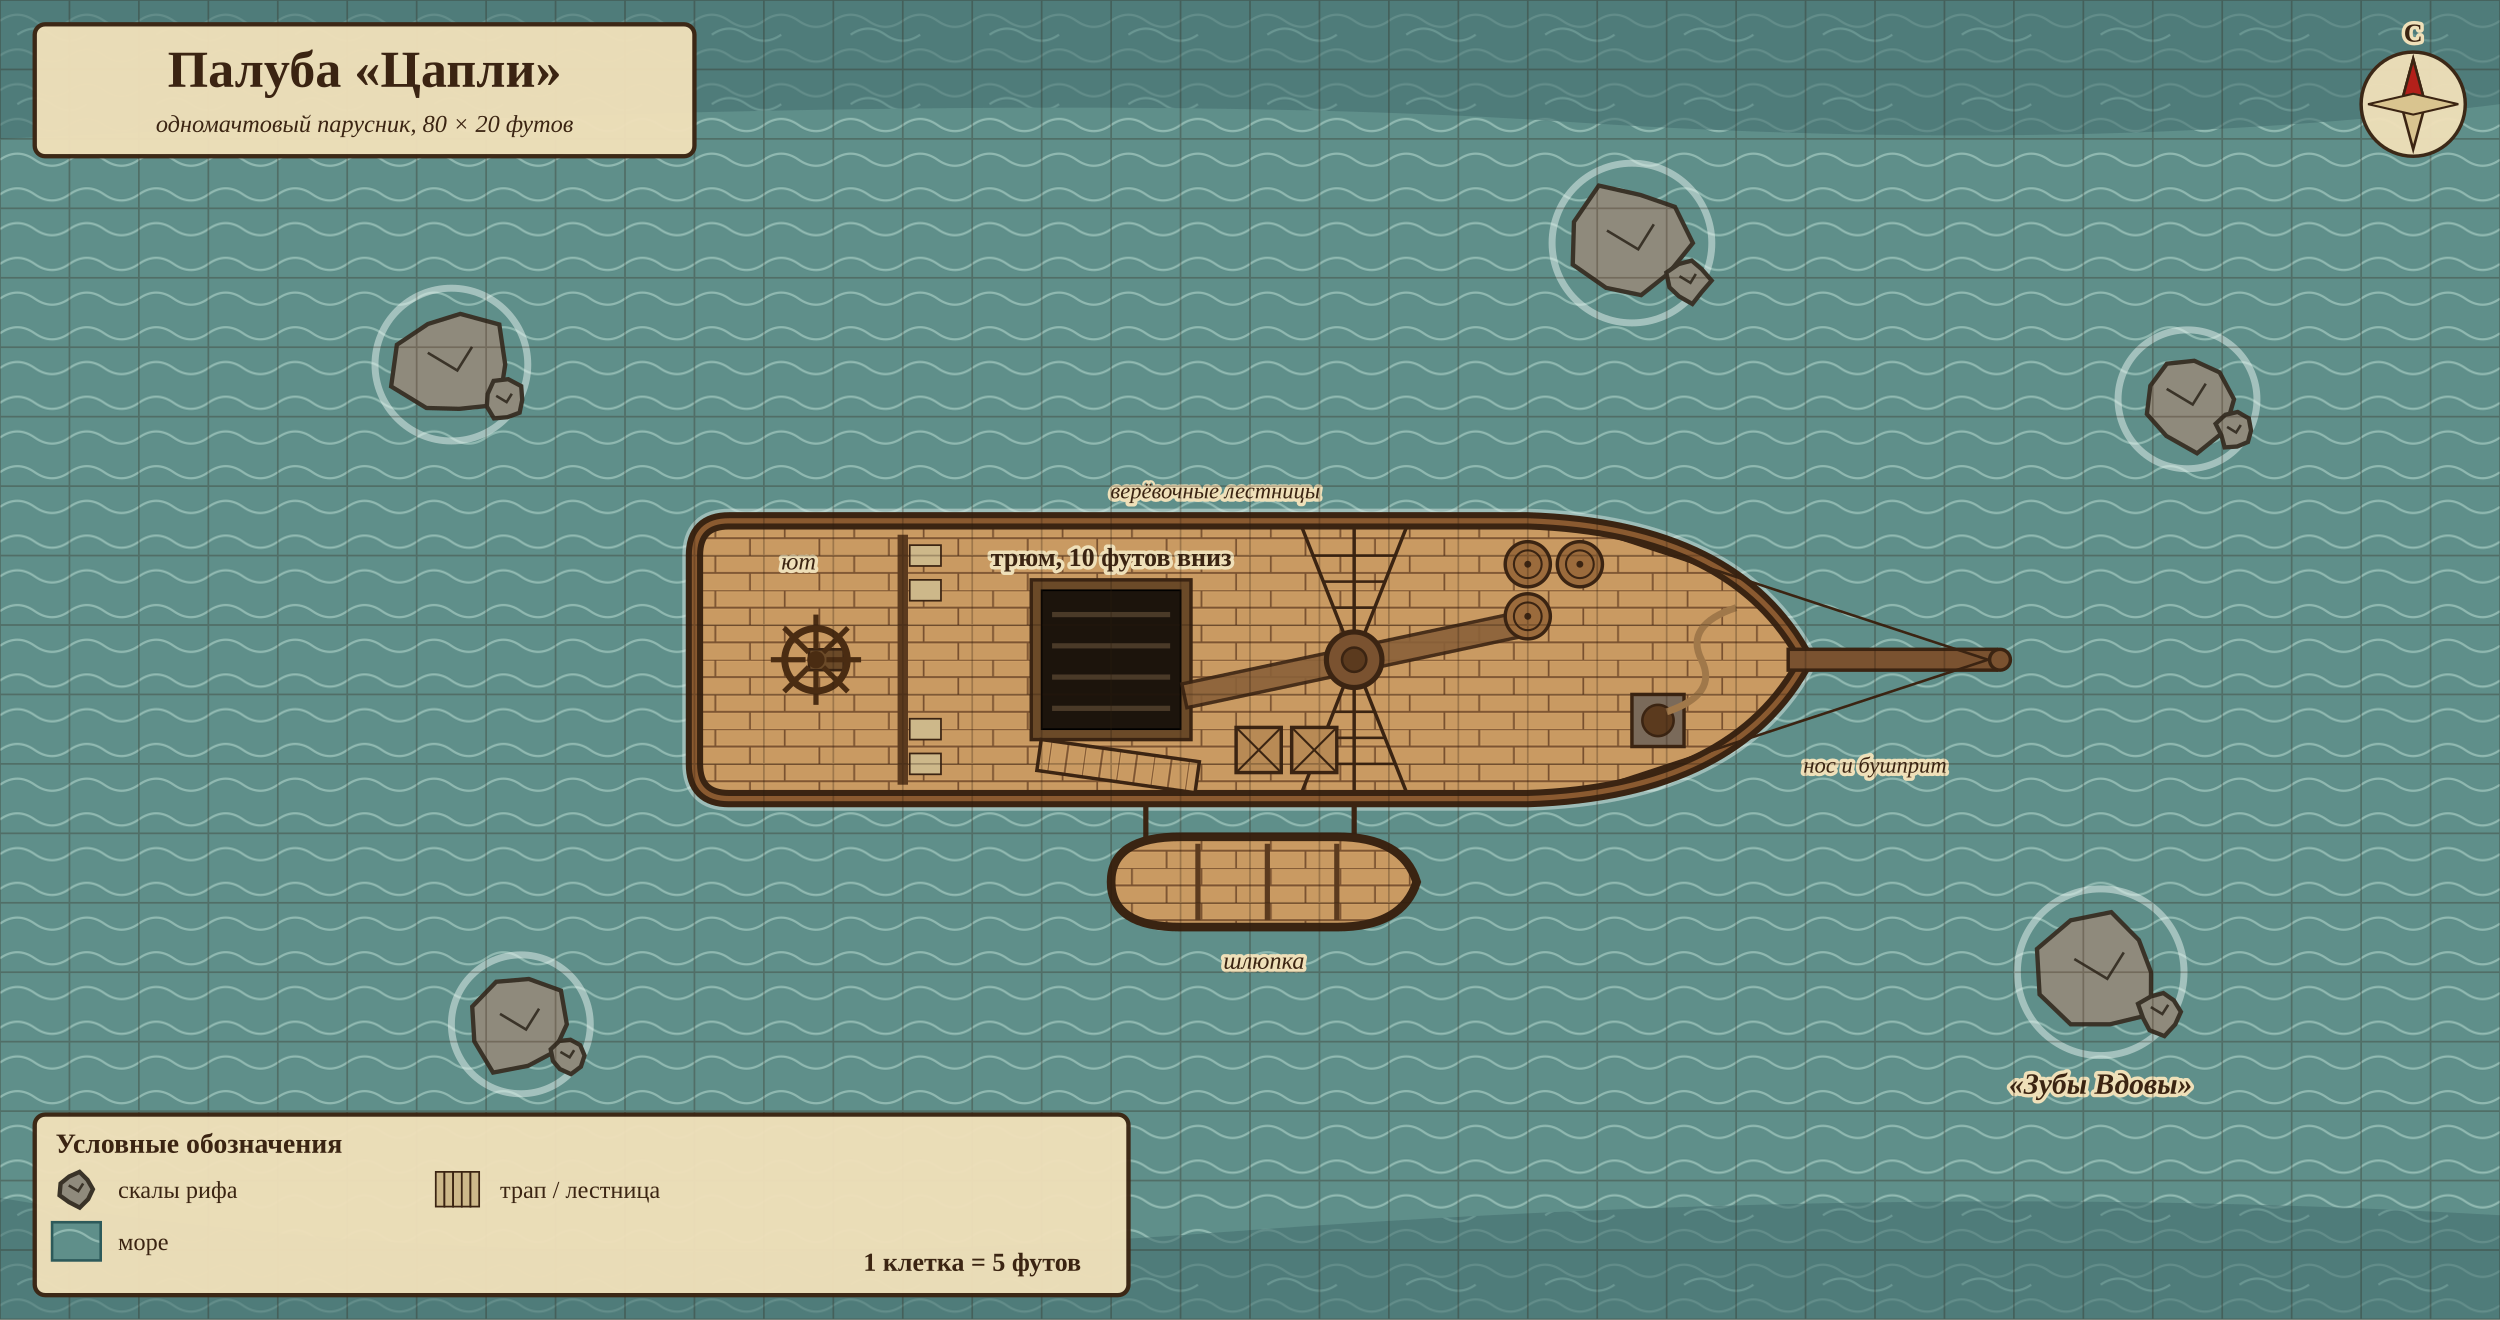
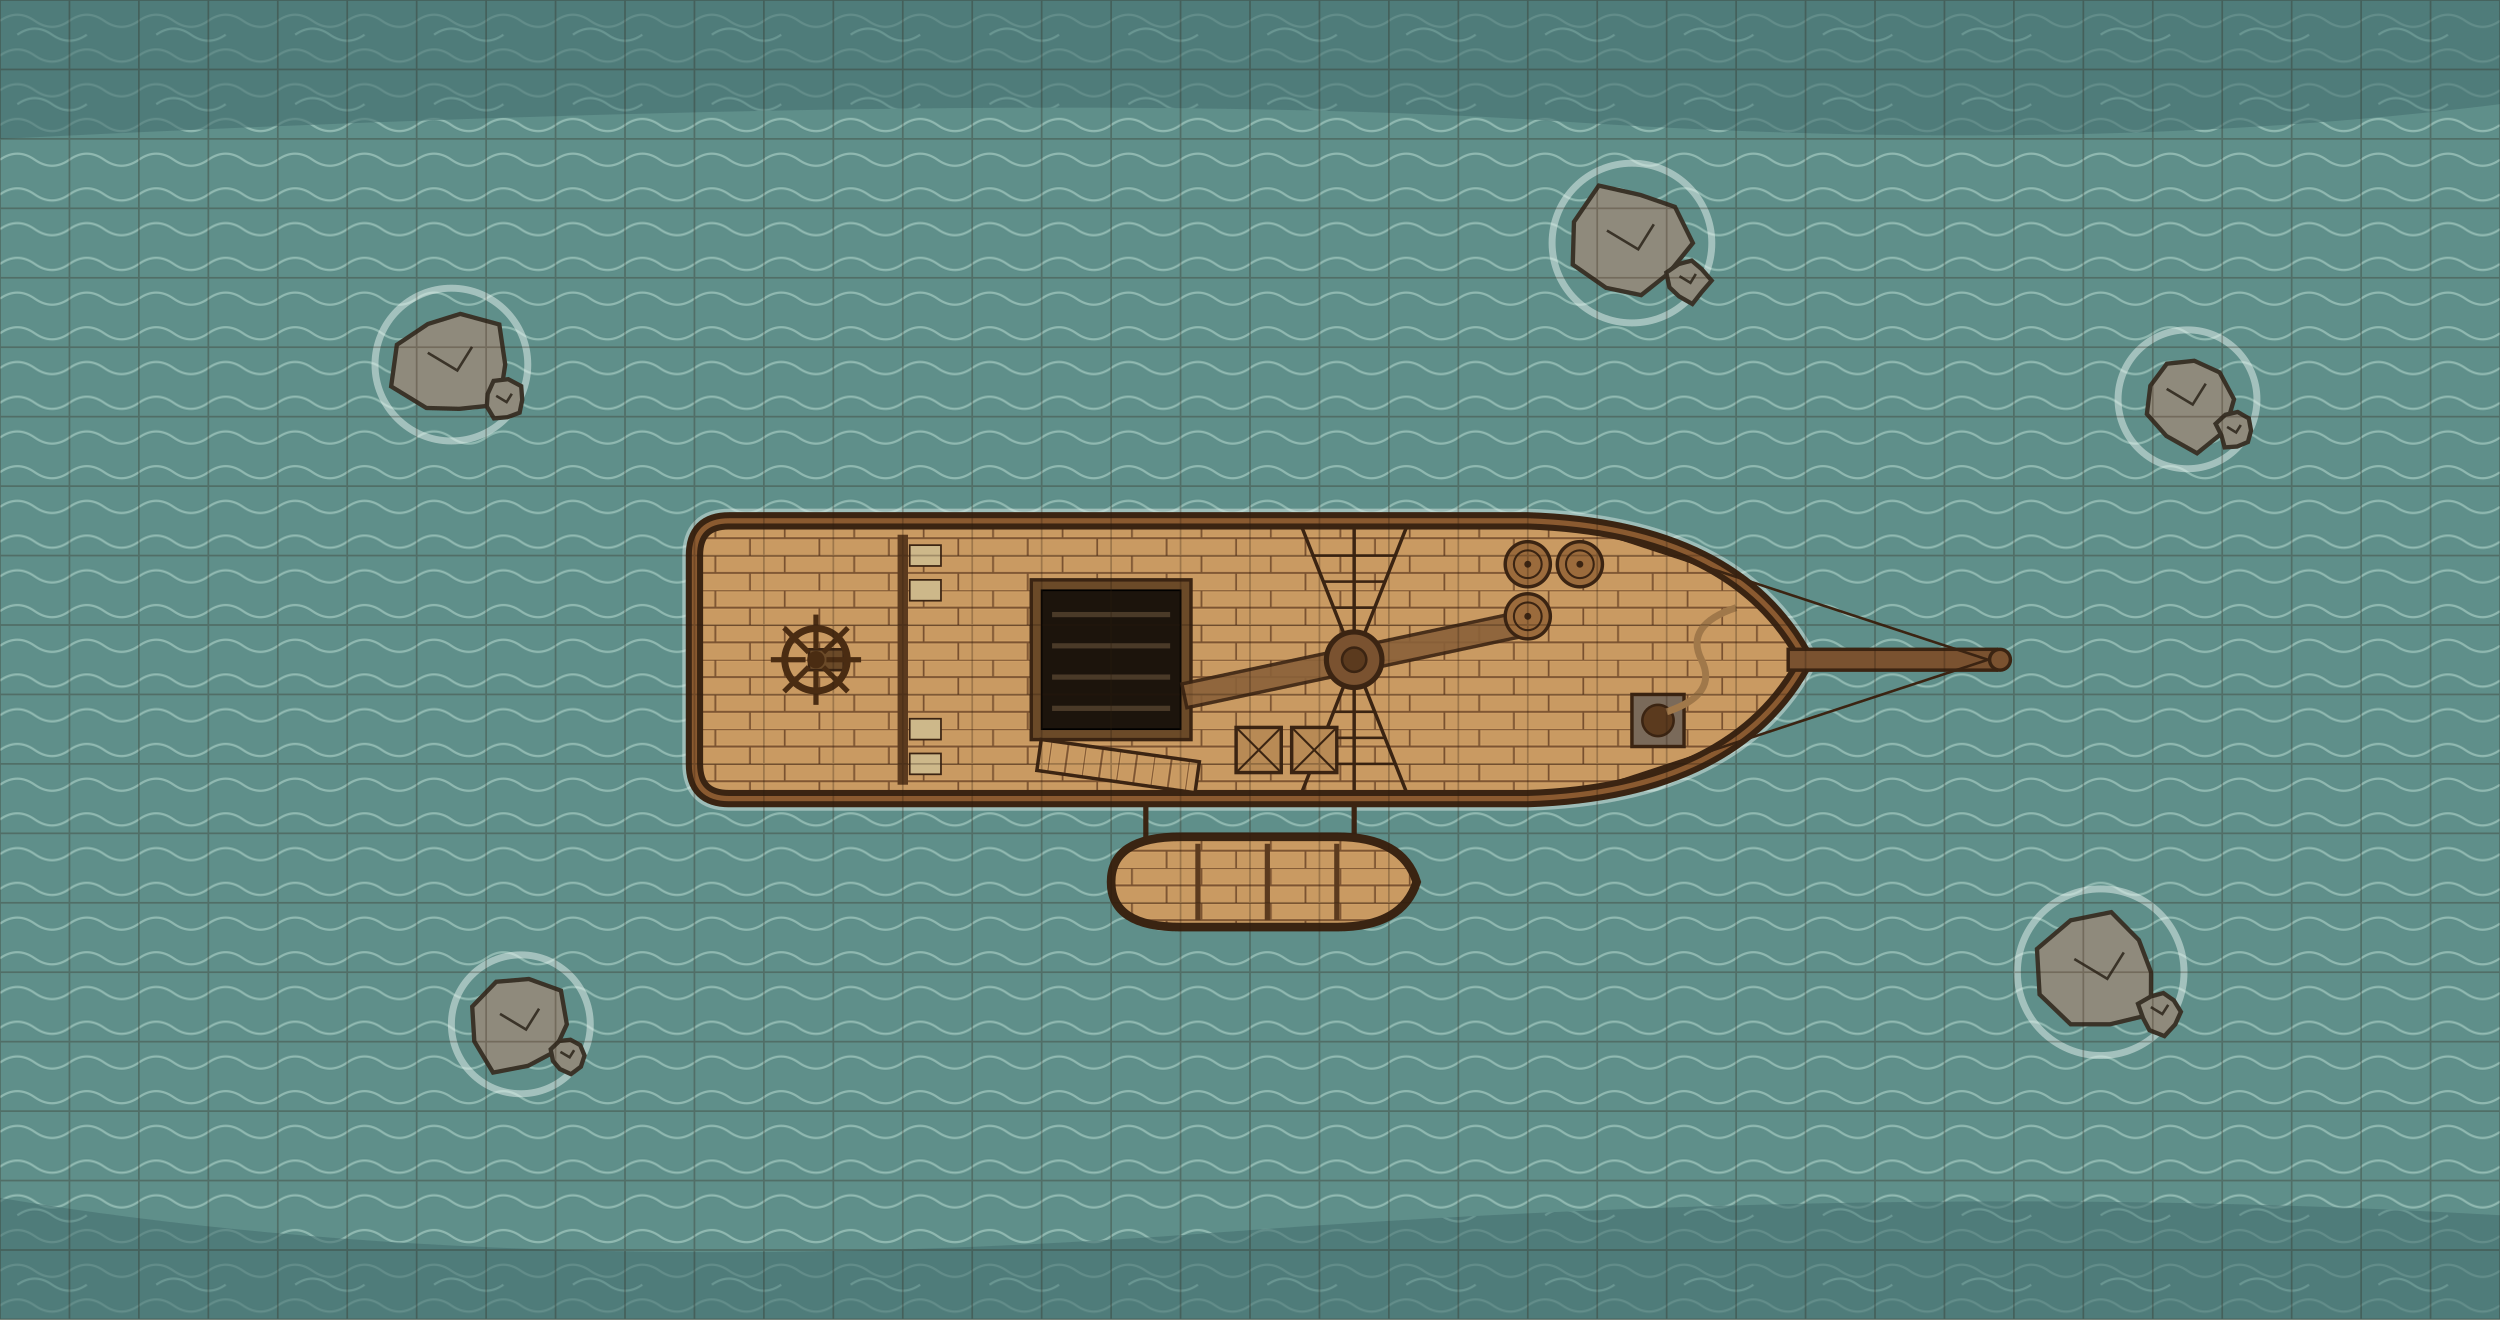
<svg xmlns="http://www.w3.org/2000/svg" width="1440" height="760" viewBox="0 0 1440 760">
  <defs>
    <pattern id="parch" width="120" height="120" patternUnits="userSpaceOnUse">
      <rect width="120" height="120" fill="#efe0b9" />
      <circle cx="20" cy="30" r="18" fill="#e6d3a6" opacity="0.5" />
      <circle cx="85" cy="90" r="24" fill="#e9d8ad" opacity="0.5" />
      <circle cx="95" cy="20" r="9" fill="#dcc795" opacity="0.35" />
    </pattern>
    <pattern id="stone" width="40" height="40" patternUnits="userSpaceOnUse">
      <rect width="40" height="40" fill="#d9c9a3" />
      <path d="M0 20H40M20 0V20M10 20V40M30 20V40" fill="none" stroke="#a8956c" stroke-width="1" />
    </pattern>
    <pattern id="planks" width="40" height="20" patternUnits="userSpaceOnUse">
      <rect width="40" height="20" fill="#c99a62" />
      <path d="M0 0H40M0 10H40M12 0V10M32 10V20" fill="none" stroke="#7a5230" stroke-width="1" />
    </pattern>
    <pattern id="planksH" width="20" height="40" patternUnits="userSpaceOnUse">
      <rect width="20" height="40" fill="#c99a62" />
      <path d="M0 0V40M10 0V40M0 14H10M10 32H20" fill="none" stroke="#7a5230" stroke-width="1" />
    </pattern>
    <pattern id="water" width="80" height="40" patternUnits="userSpaceOnUse">
      <rect width="80" height="40" fill="#5f8f8a" />
      <path d="M0 12q10 -7 20 0t20 0t20 0t20 0M0 32q10 -7 20 0t20 0t20 0t20 0" fill="none" stroke="#8fb8b0" stroke-width="1.3" />
    </pattern>
    <pattern id="deep" width="80" height="40" patternUnits="userSpaceOnUse">
      <rect width="80" height="40" fill="#456f70" />
      <path d="M10 20q10 -7 20 0t20 0" fill="none" stroke="#6f9a96" stroke-width="1.3" />
    </pattern>
    <pattern id="grass" width="40" height="40" patternUnits="userSpaceOnUse">
      <rect width="40" height="40" fill="#c9c58f" />
      <path d="M6 12l2 -6l2 6M24 30l2 -6l2 6M30 10l2 -5l2 5M12 34l1 -5l2 5" fill="none" stroke="#7e7f45" stroke-width="1.2" />
    </pattern>
    <pattern id="sand" width="40" height="40" patternUnits="userSpaceOnUse">
      <rect width="40" height="40" fill="#d8c69a" />
      <circle cx="8" cy="9" r="1.3" fill="#a8956c" />
      <circle cx="27" cy="18" r="1.2" fill="#a8956c" />
      <circle cx="16" cy="31" r="1.4" fill="#a8956c" />
    </pattern>
    <pattern id="flood" width="14" height="14" patternUnits="userSpaceOnUse" patternTransform="rotate(45)">
      <rect width="14" height="14" fill="#7fb6d6" fill-opacity="0.28" />
      <line x1="0" y1="0" x2="0" y2="14" stroke="#2d6f8f" stroke-width="3" opacity="0.55" />
    </pattern>
    <g id="barrel">
      <circle cx="15" cy="15" r="13" fill="#9b6b3c" stroke="#3b2412" stroke-width="2" />
      <circle cx="15" cy="15" r="8" fill="none" stroke="#3b2412" stroke-width="1.2" />
      <circle cx="15" cy="15" r="2" fill="#3b2412" stroke="none" />
    </g>
    <g id="crate">
      <rect x="2" y="2" width="26" height="26" fill="#b88a55" stroke="#3b2412" stroke-width="2" />
      <path d="M2 2L28 28M28 2L2 28" fill="none" stroke="#3b2412" stroke-width="1.2" />
    </g>
  </defs>
  <rect width="100%" height="100%" fill="url(#parch)" stroke="none" />
  <rect x="0" y="0" width="1440" height="760" fill="url(#water)" stroke="none" stroke-width="0" />
  <path d="M0 0H1440V60Q1200 90 900 70T0 80Z" fill="url(#deep)" stroke="none" stroke-width="0" opacity="0.6" />
  <path d="M0 760H1440V700Q1100 680 700 710T0 690Z" fill="url(#deep)" stroke="none" stroke-width="0" opacity="0.6" />
  <path d="M420 300L880 300Q1000 304 1040 380Q1000 456 880 460L420 460Q400 460 400 440L400 320Q400 300 420 300Z" fill="none" stroke="#e8f4f0" stroke-width="14" opacity="0.45" stroke-linejoin="round" />
  <path d="M420 300L880 300Q1000 304 1040 380Q1000 456 880 460L420 460Q400 460 400 440L400 320Q400 300 420 300Z" fill="url(#planks)" stroke="#3a2412" stroke-width="10" stroke-linejoin="round" />
  <path d="M420 300L880 300Q1000 304 1040 380Q1000 456 880 460L420 460Q400 460 400 440L400 320Q400 300 420 300Z" fill="none" stroke="#8a5a30" stroke-width="3" stroke-linejoin="round" />
  <rect x="1030" y="374" width="120" height="12" fill="#7a5230" stroke="#3b2412" stroke-width="2" />
  <line x1="1145" y1="380" x2="920" y2="306" fill="none" stroke="#3b2412" stroke-width="1.5" />
  <line x1="1145" y1="380" x2="920" y2="454" fill="none" stroke="#3b2412" stroke-width="1.5" />
  <circle cx="1152" cy="380" r="6" fill="#7a5230" stroke="#3b2412" stroke-width="2" />
  <path d="M520 308V452" fill="none" stroke="#5b3a1e" stroke-width="6" />
  <rect x="524" y="314" width="18" height="12" fill="#cdb88a" stroke="#3b2412" stroke-width="1" />
  <rect x="524" y="334" width="18" height="12" fill="#cdb88a" stroke="#3b2412" stroke-width="1" />
  <rect x="524" y="414" width="18" height="12" fill="#cdb88a" stroke="#3b2412" stroke-width="1" />
  <rect x="524" y="434" width="18" height="12" fill="#cdb88a" stroke="#3b2412" stroke-width="1" />
-   <text x="460" y="328" font-family="Georgia, 'Times New Roman', serif" font-size="14" text-anchor="middle" font-weight="normal" fill="#3b2412" stroke="#efe0b9" stroke-width="4" stroke-linejoin="round" paint-order="stroke" font-style="italic">ют</text>
  <rect x="466" y="374" width="20" height="12" fill="#6b4a28" stroke="#3b2412" stroke-width="1.5" />
  <circle cx="470" cy="380" r="18" fill="none" stroke="#4a2c12" stroke-width="4" />
  <line x1="476.0" y1="380.0" x2="496.0" y2="380.0" fill="none" stroke="#4a2c12" stroke-width="3" />
  <line x1="474.2" y1="384.2" x2="488.4" y2="398.4" fill="none" stroke="#4a2c12" stroke-width="3" />
  <line x1="470.0" y1="386.0" x2="470.0" y2="406.0" fill="none" stroke="#4a2c12" stroke-width="3" />
  <line x1="465.8" y1="384.2" x2="451.6" y2="398.4" fill="none" stroke="#4a2c12" stroke-width="3" />
  <line x1="464.0" y1="380.0" x2="444.0" y2="380.0" fill="none" stroke="#4a2c12" stroke-width="3" />
  <line x1="465.8" y1="375.8" x2="451.6" y2="361.6" fill="none" stroke="#4a2c12" stroke-width="3" />
  <line x1="470.0" y1="374.0" x2="470.0" y2="354.0" fill="none" stroke="#4a2c12" stroke-width="3" />
  <line x1="474.2" y1="375.8" x2="488.4" y2="361.6" fill="none" stroke="#4a2c12" stroke-width="3" />
  <circle cx="470" cy="380" r="5" fill="#4a2c12" stroke="none" stroke-width="0" />
  <rect x="594" y="334" width="92" height="92" fill="#6b4a28" stroke="#3b2412" stroke-width="2" />
  <rect x="600" y="340" width="80" height="80" fill="#1c140c" stroke="#000" stroke-width="1" />
  <line x1="606" y1="354" x2="674" y2="354" fill="none" stroke="#4a3a28" stroke-width="3" />
  <line x1="606" y1="372" x2="674" y2="372" fill="none" stroke="#4a3a28" stroke-width="3" />
  <line x1="606" y1="390" x2="674" y2="390" fill="none" stroke="#4a3a28" stroke-width="3" />
  <line x1="606" y1="408" x2="674" y2="408" fill="none" stroke="#4a3a28" stroke-width="3" />
  <rect x="594" y="432" width="92" height="18" fill="url(#planksH)" stroke="#3b2412" stroke-width="2" transform="rotate(8 640 470)" />
-   <text x="640" y="326" font-family="Georgia, 'Times New Roman', serif" font-size="15" text-anchor="middle" font-weight="bold" fill="#3b2412" stroke="#efe0b9" stroke-width="4" stroke-linejoin="round" paint-order="stroke">трюм, 10 футов вниз</text>
  <line x1="780" y1="380" x2="750" y2="304" fill="none" stroke="#3b2412" stroke-width="2" />
  <line x1="780" y1="380" x2="780" y2="304" fill="none" stroke="#3b2412" stroke-width="2" />
  <line x1="780" y1="380" x2="810" y2="304" fill="none" stroke="#3b2412" stroke-width="2" />
  <line x1="774.079" y1="365" x2="785.921" y2="365" fill="none" stroke="#3b2412" stroke-width="1.5" />
  <line x1="768.158" y1="350" x2="791.842" y2="350" fill="none" stroke="#3b2412" stroke-width="1.5" />
  <line x1="762.237" y1="335" x2="797.763" y2="335" fill="none" stroke="#3b2412" stroke-width="1.5" />
  <line x1="756.316" y1="320" x2="803.684" y2="320" fill="none" stroke="#3b2412" stroke-width="1.5" />
  <line x1="780" y1="380" x2="750" y2="456" fill="none" stroke="#3b2412" stroke-width="2" />
  <line x1="780" y1="380" x2="780" y2="456" fill="none" stroke="#3b2412" stroke-width="2" />
  <line x1="780" y1="380" x2="810" y2="456" fill="none" stroke="#3b2412" stroke-width="2" />
  <line x1="774.079" y1="395" x2="785.921" y2="395" fill="none" stroke="#3b2412" stroke-width="1.5" />
  <line x1="768.158" y1="410" x2="791.842" y2="410" fill="none" stroke="#3b2412" stroke-width="1.5" />
  <line x1="762.237" y1="425" x2="797.763" y2="425" fill="none" stroke="#3b2412" stroke-width="1.5" />
  <line x1="756.316" y1="440" x2="803.684" y2="440" fill="none" stroke="#3b2412" stroke-width="1.5" />
  <rect x="680" y="373" width="200" height="14" fill="#8a6038" stroke="#3b2412" stroke-width="2" transform="rotate(-12 780 380)" opacity="0.9" />
  <circle cx="780" cy="380" r="16" fill="#7a5230" stroke="#3b2412" stroke-width="3" />
  <circle cx="780" cy="380" r="7" fill="#5b3a1e" stroke="#3b2412" stroke-width="1.5" />
-   <text x="700" y="287" font-family="Georgia, 'Times New Roman', serif" font-size="13" text-anchor="middle" font-weight="normal" fill="#3b2412" stroke="#efe0b9" stroke-width="4" stroke-linejoin="round" paint-order="stroke" font-style="italic">верёвочные лестницы</text>
  <use href="#barrel" x="865" y="310" transform="scale(1)" />
  <use href="#barrel" x="865" y="340" transform="scale(1)" />
  <use href="#barrel" x="895" y="310" transform="scale(1)" />
  <use href="#crate" x="710" y="417" />
  <use href="#crate" x="742" y="417" />
  <rect x="940" y="400" width="30" height="30" fill="#7a6a5a" stroke="#3b2412" stroke-width="2" />
  <circle cx="955" cy="415" r="9" fill="#5b3a1e" stroke="#3b2412" stroke-width="1.5" />
  <path d="M1000 350q-30 10 -20 30q10 20 -20 30" fill="none" stroke="#a0784a" stroke-width="4" />
  <line x1="660" y1="462" x2="660" y2="488" fill="none" stroke="#3b2412" stroke-width="3" />
  <line x1="780" y1="462" x2="780" y2="488" fill="none" stroke="#3b2412" stroke-width="3" />
  <path d="M640 508Q640 482 680 482H770Q808 482 816 508Q808 534 770 534H680Q640 534 640 508Z" fill="url(#planks)" stroke="#3a2412" stroke-width="5" />
  <line x1="690" y1="486" x2="690" y2="530" fill="none" stroke="#5b3a1e" stroke-width="3" />
  <line x1="730" y1="486" x2="730" y2="530" fill="none" stroke="#5b3a1e" stroke-width="3" />
  <line x1="770" y1="486" x2="770" y2="530" fill="none" stroke="#5b3a1e" stroke-width="3" />
-   <text x="728" y="558" font-family="Georgia, 'Times New Roman', serif" font-size="14" text-anchor="middle" font-weight="normal" fill="#3b2412" stroke="#efe0b9" stroke-width="4" stroke-linejoin="round" paint-order="stroke" font-style="italic">шлюпка</text>
  <circle cx="260" cy="210" r="44" fill="none" stroke="#e8f4f0" stroke-width="4" opacity="0.5" />
  <path d="M291.0 210.0L287.5 233.1L264.5 235.5L245.6 235.0L225.3 222.6L228.6 198.6L246.5 186.6L265.1 180.8L287.6 186.9Z" fill="#8f8a7c" stroke="#3a3328" stroke-width="2.5" />
  <path d="M246.4 203.2L263.4 213.4L271.9 199.8" fill="none" stroke="#3a3328" stroke-width="1.5" />
  <path d="M300.8 230.4L299.3 237.7L292.3 240.3L284.5 241.0L280.4 234.1L280.9 226.9L284.3 219.4L292.7 218.4L300.2 222.4Z" fill="#8f8a7c" stroke="#3a3328" stroke-width="2.5" />
  <path d="M285.8 228.0L291.8 231.6L294.8 226.8" fill="none" stroke="#3a3328" stroke-width="1.5" />
  <circle cx="300" cy="590" r="40" fill="none" stroke="#e8f4f0" stroke-width="4" opacity="0.5" />
  <path d="M326.5 590.0L319.1 606.0L304.2 613.9L284.0 617.8L273.2 599.8L272.0 579.8L285.8 565.5L304.6 563.9L323.1 570.6Z" fill="#8f8a7c" stroke="#3a3328" stroke-width="2.5" />
  <path d="M288.0 584.0L303.0 593.0L310.5 581.0" fill="none" stroke="#3a3328" stroke-width="1.5" />
  <path d="M336.7 608.0L334.6 614.4L328.9 618.7L322.5 615.8L318.5 611.1L317.2 604.4L322.2 599.6L328.6 598.9L334.2 602.0Z" fill="#8f8a7c" stroke="#3a3328" stroke-width="2.5" />
  <path d="M322.8 605.9L328.1 609.0L330.7 604.9" fill="none" stroke="#3a3328" stroke-width="1.5" />
  <circle cx="940" cy="140" r="46" fill="none" stroke="#e8f4f0" stroke-width="4" opacity="0.5" />
  <path d="M975.1 140.0L960.9 157.6L945.3 170.0L925.1 165.8L905.9 152.4L906.6 127.8L920.9 106.9L944.9 112.3L964.8 119.2Z" fill="#8f8a7c" stroke="#3a3328" stroke-width="2.5" />
  <path d="M925.6 132.8L943.6 143.6L952.6 129.2" fill="none" stroke="#3a3328" stroke-width="1.5" />
  <path d="M985.9 161.6L980.2 168.2L974.8 175.1L967.1 170.7L961.6 165.5L959.8 157.0L966.9 152.1L974.4 150.1L980.2 155.1Z" fill="#8f8a7c" stroke="#3a3328" stroke-width="2.5" />
  <path d="M967.4 159.1L973.7 162.9L976.8 157.8" fill="none" stroke="#3a3328" stroke-width="1.5" />
  <circle cx="1210" cy="560" r="48" fill="none" stroke="#e8f4f0" stroke-width="4" opacity="0.5" />
  <path d="M1239.0 560.0L1238.9 584.3L1215.3 590.0L1192.7 590.0L1174.8 572.8L1173.3 546.6L1192.7 530.1L1216.1 525.4L1232.0 541.5Z" fill="#8f8a7c" stroke="#3a3328" stroke-width="2.5" />
  <path d="M1194.8 552.4L1213.8 563.8L1223.3 548.6" fill="none" stroke="#3a3328" stroke-width="1.5" />
  <path d="M1256.2 582.8L1252.9 590.1L1246.7 596.8L1238.1 593.4L1234.4 586.4L1231.5 578.2L1239.0 573.9L1246.1 572.0L1252.1 576.2Z" fill="#8f8a7c" stroke="#3a3328" stroke-width="2.5" />
  <path d="M1238.9 580.1L1245.5 584.1L1248.9 578.8" fill="none" stroke="#3a3328" stroke-width="1.5" />
  <circle cx="1260" cy="230" r="40" fill="none" stroke="#e8f4f0" stroke-width="4" opacity="0.5" />
  <path d="M1286.8 230.0L1281.6 248.1L1265.5 261.1L1247.8 251.1L1236.6 238.5L1238.6 222.2L1248.1 209.5L1263.9 207.8L1278.5 214.5Z" fill="#8f8a7c" stroke="#3a3328" stroke-width="2.5" />
  <path d="M1248.0 224.0L1263.0 233.0L1270.5 221.0" fill="none" stroke="#3a3328" stroke-width="1.5" />
  <path d="M1296.6 248.0L1294.8 254.6L1288.6 257.2L1281.4 257.7L1279.5 250.7L1276.2 244.1L1281.8 238.9L1288.9 237.3L1295.3 241.0Z" fill="#8f8a7c" stroke="#3a3328" stroke-width="2.5" />
  <path d="M1282.8 245.9L1288.0 249.1L1290.7 244.8" fill="none" stroke="#3a3328" stroke-width="1.5" />
-   <text x="1210" y="630" font-family="Georgia, 'Times New Roman', serif" font-size="17" text-anchor="middle" font-weight="bold" fill="#3b2412" stroke="#efe0b9" stroke-width="4" stroke-linejoin="round" paint-order="stroke" font-style="italic">«Зубы Вдовы»</text>
-   <text x="1080" y="445" font-family="Georgia, 'Times New Roman', serif" font-size="13" text-anchor="middle" font-weight="normal" fill="#3b2412" stroke="#efe0b9" stroke-width="4" stroke-linejoin="round" paint-order="stroke" font-style="italic">нос и бушприт</text>
  <path d="M0 0V760M40 0V760M80 0V760M120 0V760M160 0V760M200 0V760M240 0V760M280 0V760M320 0V760M360 0V760M400 0V760M440 0V760M480 0V760M520 0V760M560 0V760M600 0V760M640 0V760M680 0V760M720 0V760M760 0V760M800 0V760M840 0V760M880 0V760M920 0V760M960 0V760M1000 0V760M1040 0V760M1080 0V760M1120 0V760M1160 0V760M1200 0V760M1240 0V760M1280 0V760M1320 0V760M1360 0V760M1400 0V760M1440 0V760M0 0H1440M0 40H1440M0 80H1440M0 120H1440M0 160H1440M0 200H1440M0 240H1440M0 280H1440M0 320H1440M0 360H1440M0 400H1440M0 440H1440M0 480H1440M0 520H1440M0 560H1440M0 600H1440M0 640H1440M0 680H1440M0 720H1440M0 760H1440" fill="none" stroke="#2a1a0c" stroke-width="1" opacity="0.28" />
-   <rect x="20" y="14" width="380" height="76" fill="#efe0b9" stroke="#3b2412" stroke-width="2.5" rx="6" opacity="0.96" />
-   <text x="210" y="50" font-family="Georgia, 'Times New Roman', serif" font-size="30" text-anchor="middle" font-weight="bold" fill="#3b2412" stroke="none">Палуба «Цапли»</text>
-   <text x="210" y="76" font-family="Georgia, 'Times New Roman', serif" font-size="14" text-anchor="middle" font-weight="normal" fill="#3b2412" stroke="none" font-style="italic">одномачтовый парусник, 80 × 20 футов</text>
-   <circle cx="1390" cy="60" r="30" fill="#efe0b9" stroke="#3b2412" stroke-width="2" opacity="0.95" />
-   <path d="M1390 34L1397 60L1390 86L1383 60Z" fill="#d9c48f" stroke="#3b2412" stroke-width="1.5" />
-   <path d="M1390 34L1397 60L1383 60Z" fill="#b3201a" stroke="#3b2412" stroke-width="1.5" />
-   <path d="M1364 60L1390 54L1416 60L1390 66Z" fill="#d9c48f" stroke="#3b2412" stroke-width="1.2" />
-   <text x="1390" y="24" font-family="Georgia, 'Times New Roman', serif" font-size="15" text-anchor="middle" font-weight="bold" fill="#3b2412" stroke="#efe0b9" stroke-width="4" stroke-linejoin="round" paint-order="stroke">С</text>
-   <rect x="20" y="642" width="630" height="104" fill="#efe0b9" stroke="#3b2412" stroke-width="2.5" rx="6" opacity="0.96" />
-   <text x="32" y="664" font-family="Georgia, 'Times New Roman', serif" font-size="16" text-anchor="start" font-weight="bold" fill="#3b2412" stroke="none">Условные обозначения</text>
-   <g transform="translate(-210,0)">
-     <path d="M263.5 685.0L260.8 690.7L255.9 695.6L249.7 692.4L244.3 688.5L244.9 681.7L249.8 677.7L255.8 675.0L260.4 679.6Z" fill="#8f8a7c" stroke="#3a3328" stroke-width="2.5" />
-     <path d="M249.6 682.8L255.1 686.1L257.9 681.7" fill="none" stroke="#3a3328" stroke-width="1.5" />
-     <text x="278" y="690" font-family="Georgia, 'Times New Roman', serif" font-size="14" text-anchor="start" font-weight="normal" fill="#3b2412" stroke="none">скалы рифа</text>
-     <rect x="240" y="704" width="28" height="22" fill="url(#water)" stroke="#2d5a5a" stroke-width="1.5" />
-     <text x="278" y="720" font-family="Georgia, 'Times New Roman', serif" font-size="14" text-anchor="start" font-weight="normal" fill="#3b2412" stroke="none">море</text>
-   </g>
-   <g transform="translate(-200,0)">
-     <rect x="451" y="675" width="5" height="20" fill="#cdb88a" stroke="#3b2412" stroke-width="1" />
-     <rect x="456" y="675" width="5" height="20" fill="#cdb88a" stroke="#3b2412" stroke-width="1" />
-     <rect x="461" y="675" width="5" height="20" fill="#cdb88a" stroke="#3b2412" stroke-width="1" />
-     <rect x="466" y="675" width="5" height="20" fill="#cdb88a" stroke="#3b2412" stroke-width="1" />
-     <rect x="471" y="675" width="5" height="20" fill="#cdb88a" stroke="#3b2412" stroke-width="1" />
-     <text x="488" y="690" font-family="Georgia, 'Times New Roman', serif" font-size="14" text-anchor="start" font-weight="normal" fill="#3b2412" stroke="none">трап / лестница</text>
-   </g>
-   <text x="560" y="732" font-family="Georgia, 'Times New Roman', serif" font-size="15" text-anchor="middle" font-weight="bold" fill="#3b2412" stroke="none">1 клетка = 5 футов</text>
</svg>
